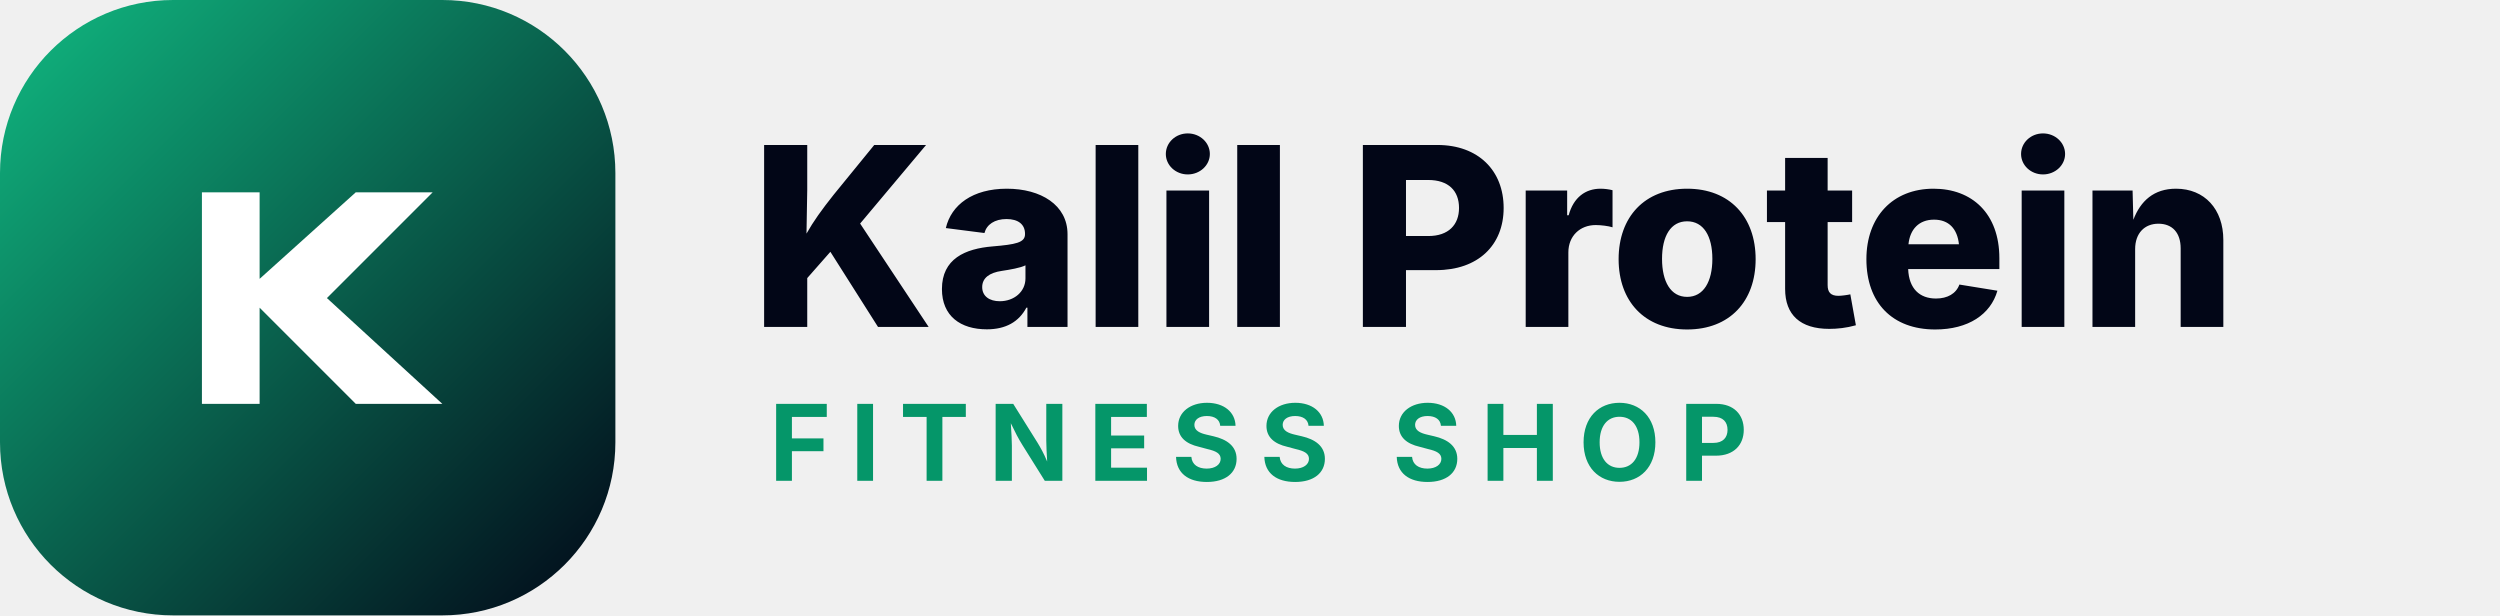
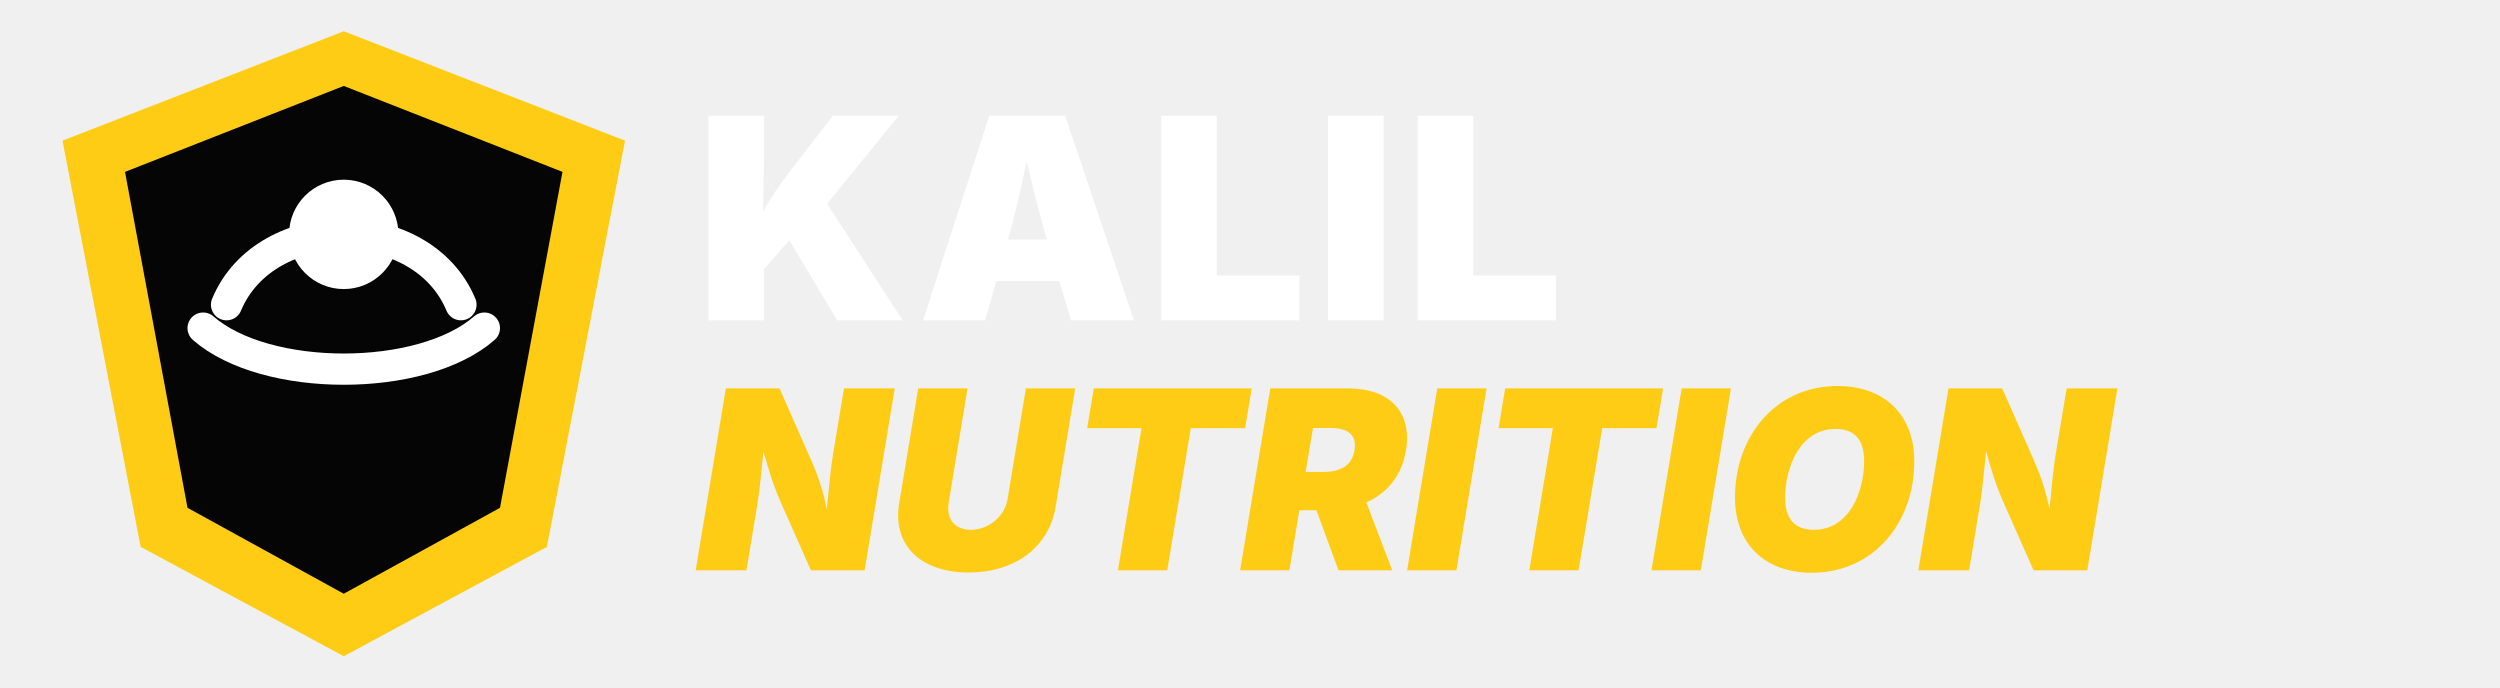
- <svg xmlns="http://www.w3.org/2000/svg" viewBox="0 0 260 64" fill="none">
-   <defs>
-     <linearGradient id="bg" x1="0" y1="0" x2="64" y2="64" gradientUnits="userSpaceOnUse">
-       <stop stop-color="#10b981" />
-       <stop offset="1" stop-color="#020617" />
-     </linearGradient>
-   </defs>
-   <rect width="64" height="64" rx="18" fill="url(#bg)" />
-   <path d="M21 42V20h6v9l10-9h8L34 31l12 11h-9l-10-10v10h-6Z" fill="#ffffff" />
-   <text x="78" y="34" font-family="Inter, system-ui, sans-serif" font-size="26" font-weight="800" fill="#020617">Kalil Protein</text>
-   <text x="80" y="50" font-family="Inter, system-ui, sans-serif" font-size="11" font-weight="700" fill="#059669" letter-spacing="0.18em">FITNESS SHOP</text>
+ <svg xmlns="http://www.w3.org/2000/svg" viewBox="0 0 320 88" fill="none">
+   <path d="M44 4 80 18 70 70 44 84 18 70 8 18 44 4Z" fill="#FFCC15" />
+   <path d="M44 11 72 22 64 65 44 76 24 65 16 22 44 11Z" fill="#050505" />
+   <path d="M29 39c5-12 25-12 30 0M26 42c8 7 28 7 36 0" stroke="#fff" stroke-width="4" stroke-linecap="round" />
+   <circle cx="44" cy="30" r="7" fill="#fff" />
+   <text x="89" y="41" font-family="Inter, Arial, sans-serif" font-size="36" font-weight="900" fill="#fff" letter-spacing="1">KALIL</text>
+   <text x="89" y="73" font-family="Inter, Arial, sans-serif" font-size="32" font-weight="900" font-style="italic" fill="#FFCC15">NUTRITION</text>
</svg>
